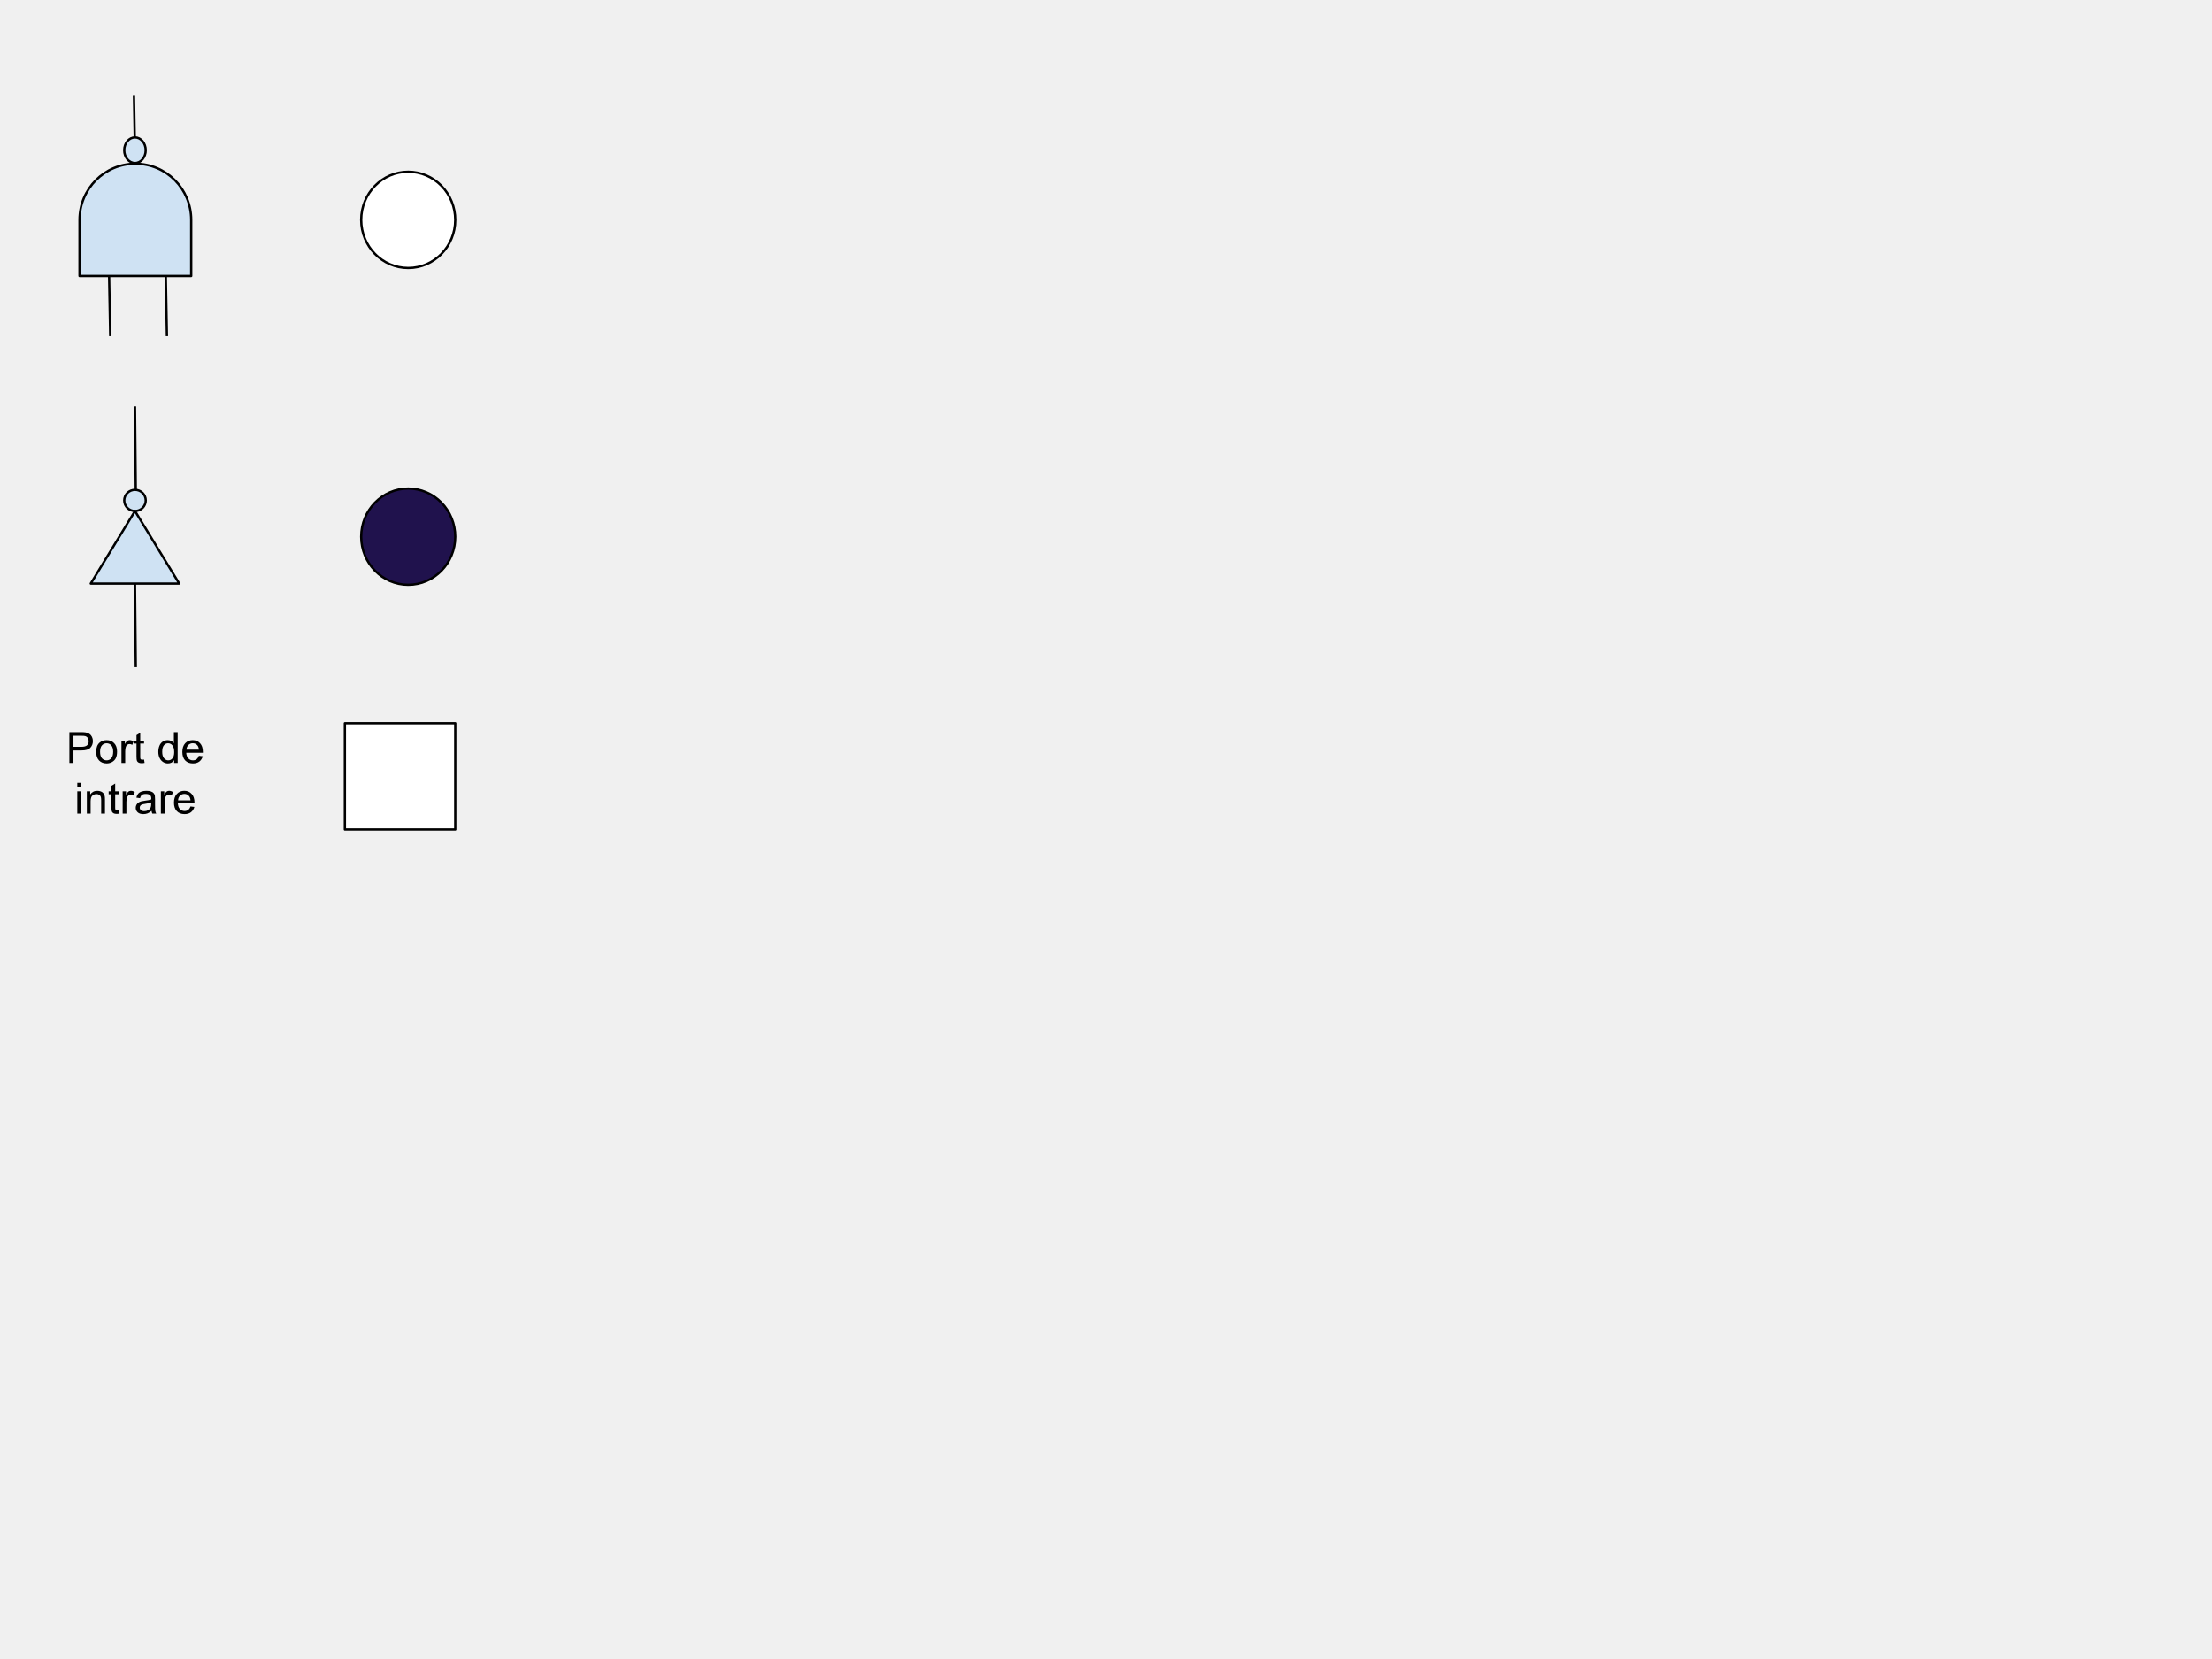
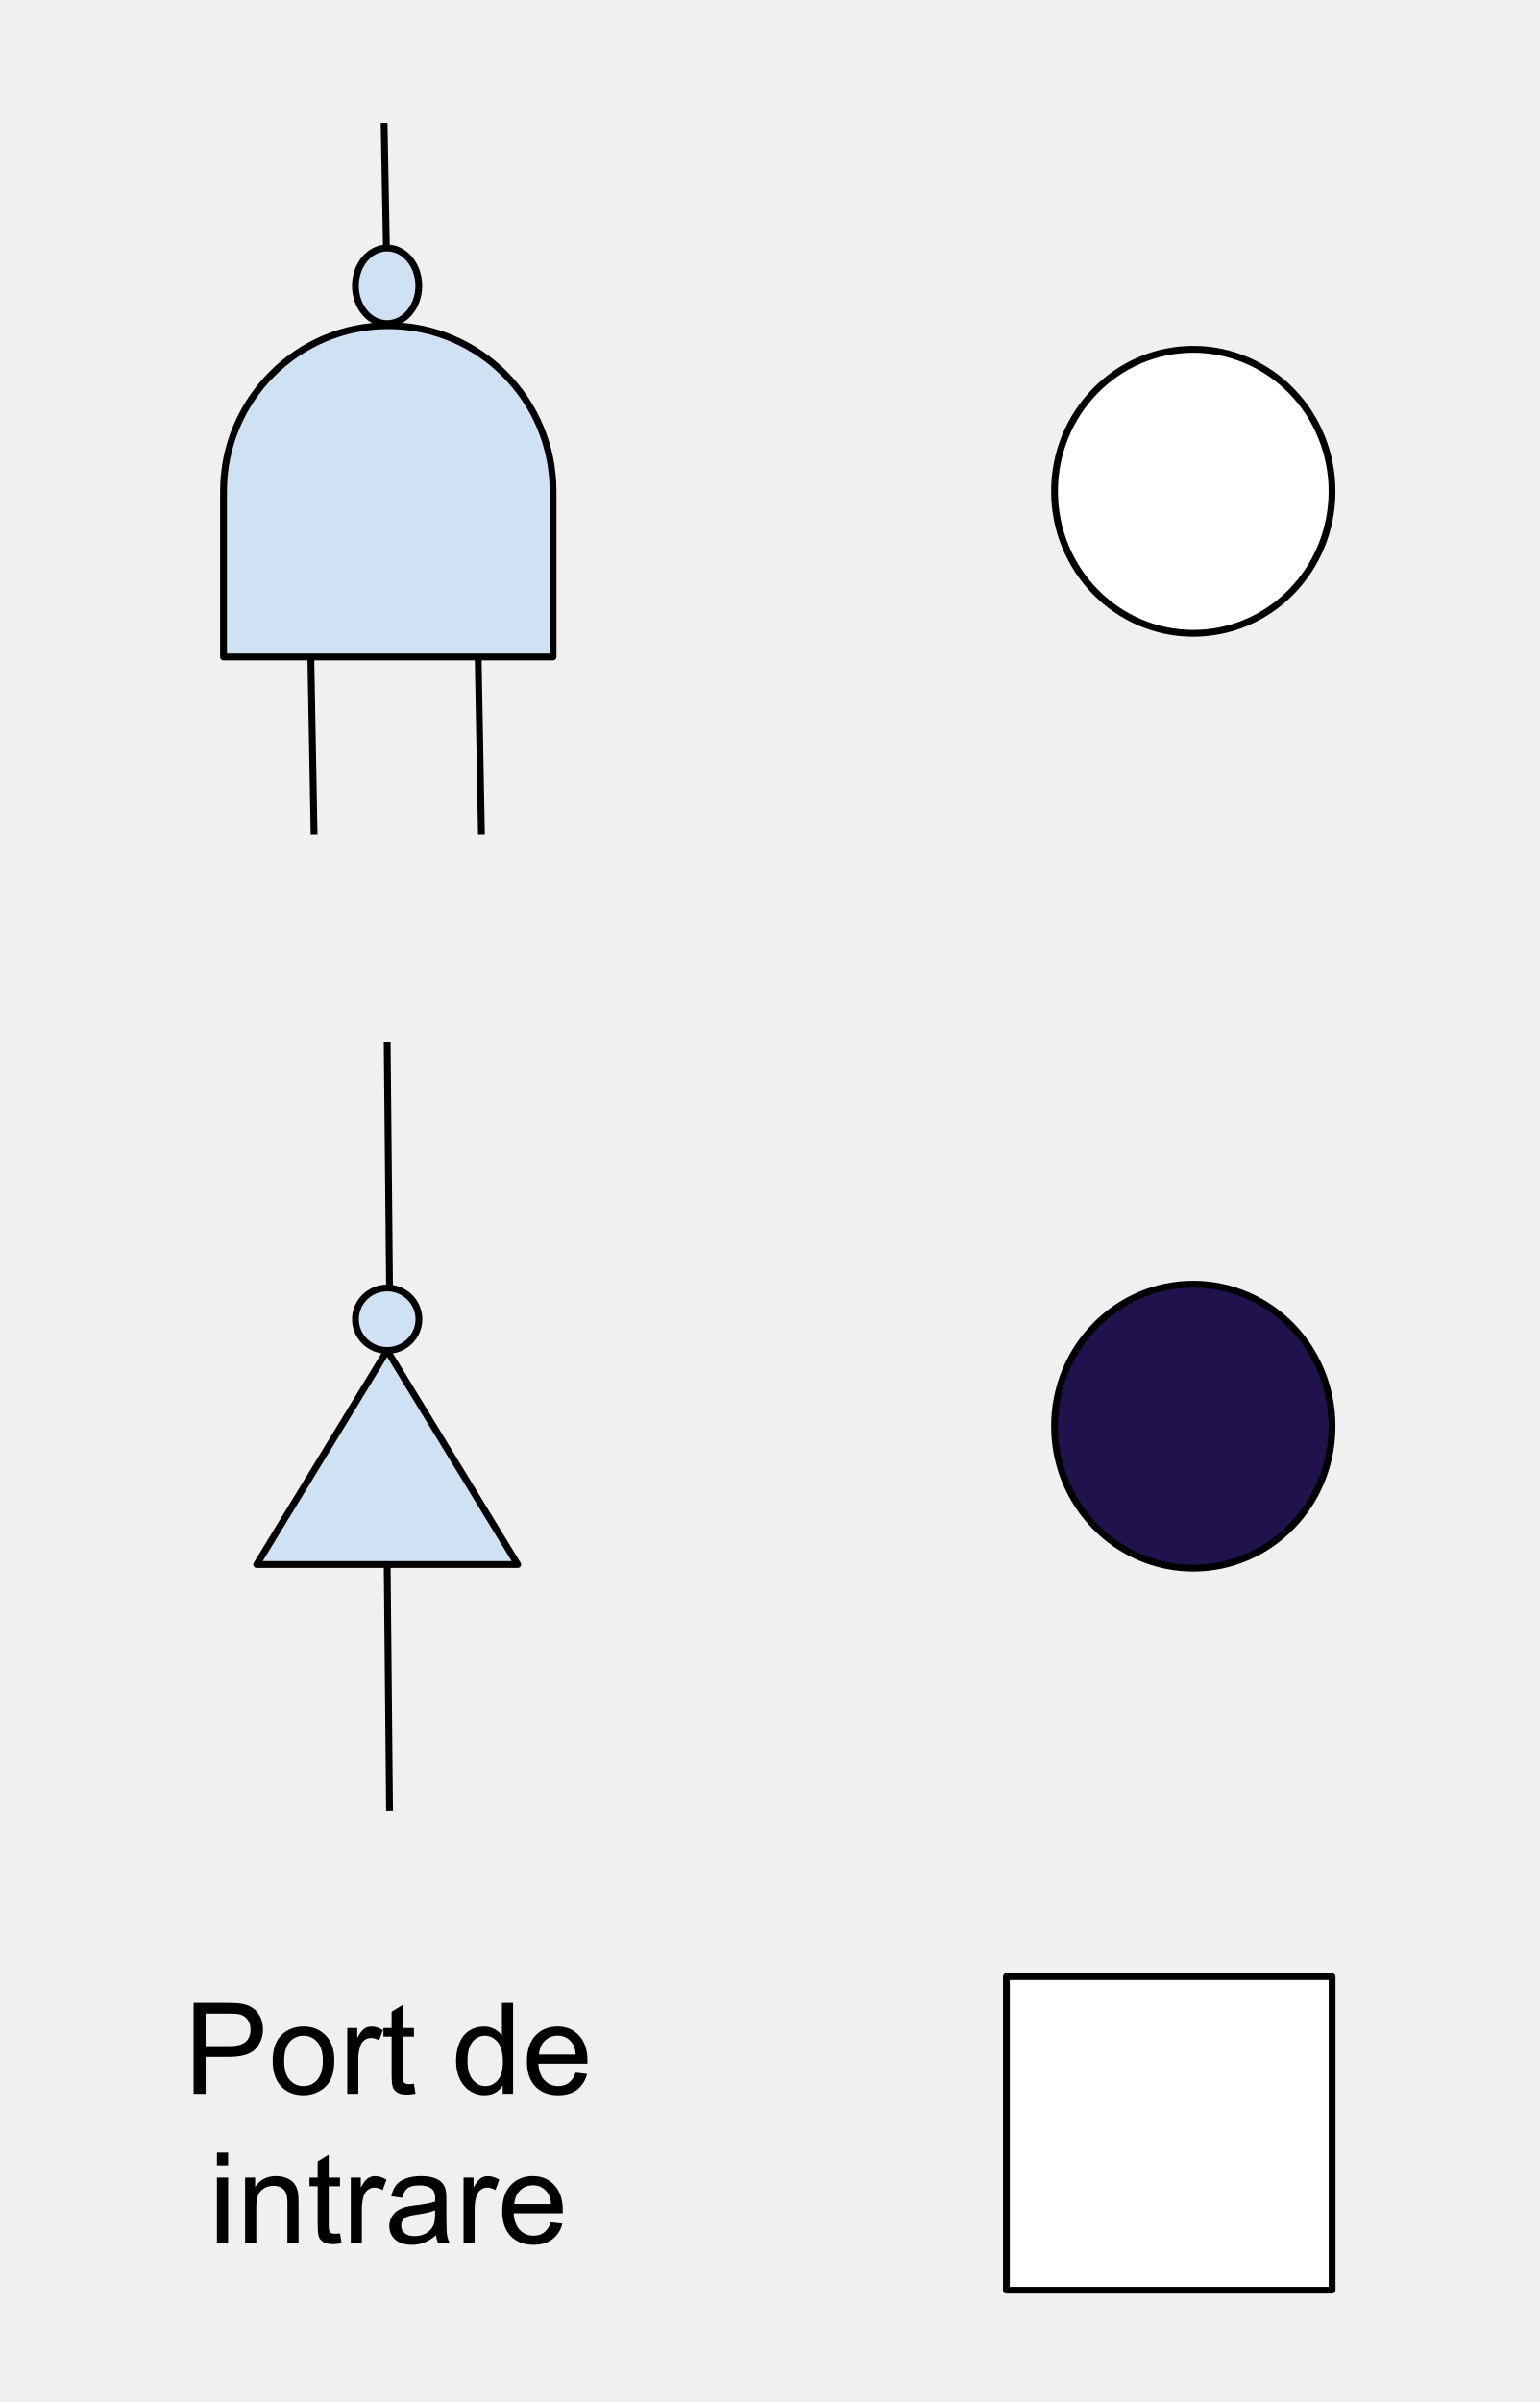
- <svg xmlns="http://www.w3.org/2000/svg" version="1.1" viewBox="0.0 0.0 960.0 720.0" fill="none" stroke="none" stroke-linecap="square" stroke-miterlimit="10">
+ <svg xmlns="http://www.w3.org/2000/svg" version="1.1" viewBox="0.0 0.0 226.383 353.276" fill="none" stroke="none" stroke-linecap="square" stroke-miterlimit="10">
  <clipPath id="p.0">
-     <path d="m0 0l960.0 0l0 720.0l-960.0 0l0 -720.0z" clip-rule="nonzero" />
+     <path d="m0 0l226.383 0l0 353.276l-226.383 0l0 -353.276z" clip-rule="nonzero" />
  </clipPath>
  <g clip-path="url(#p.0)">
-     <path fill="#000000" fill-opacity="0.0" d="m0 0l960.0 0l0 720.0l-960.0 0z" fill-rule="evenodd" />
-     <path fill="#000000" fill-opacity="0.0" d="m59.016 89.128l-0.882 -47.874" fill-rule="evenodd" />
-     <path stroke="#000000" stroke-width="1.0" stroke-linejoin="round" stroke-linecap="butt" d="m59.016 89.128l-0.882 -47.874" fill-rule="evenodd" />
-     <path fill="#20124d" d="m156.748 232.915l0 0c0 -11.533 9.138 -20.882 20.409 -20.882l0 0c5.413 0 10.604 2.2 14.432 6.116c3.828 3.916 5.978 9.228 5.978 14.766l0 0c0 11.533 -9.138 20.882 -20.409 20.882l0 0c-11.272 0 -20.409 -9.349 -20.409 -20.882z" fill-rule="evenodd" />
-     <path stroke="#000000" stroke-width="1.0" stroke-linejoin="round" stroke-linecap="butt" d="m156.748 232.915l0 0c0 -11.533 9.138 -20.882 20.409 -20.882l0 0c5.413 0 10.604 2.2 14.432 6.116c3.828 3.916 5.978 9.228 5.978 14.766l0 0c0 11.533 -9.138 20.882 -20.409 20.882l0 0c-11.272 0 -20.409 -9.349 -20.409 -20.882z" fill-rule="evenodd" />
-     <path fill="#ffffff" d="m149.669 313.875l47.906 0l0 46.11l-47.906 0z" fill-rule="evenodd" />
-     <path stroke="#000000" stroke-width="1.0" stroke-linejoin="round" stroke-linecap="butt" d="m149.669 313.875l47.906 0l0 46.11l-47.906 0z" fill-rule="evenodd" />
-     <path fill="#cfe2f3" d="m58.586 221.779l0 0c-2.578 0 -4.667 -2.057 -4.667 -4.594l0 0c0 -1.218 0.492 -2.387 1.367 -3.248c0.875 -0.861 2.062 -1.345 3.3 -1.345l0 0c2.578 0 4.667 2.057 4.667 4.594l0 0c0 2.537 -2.09 4.594 -4.667 4.594z" fill-rule="evenodd" />
-     <path stroke="#000000" stroke-width="1.0" stroke-linejoin="round" stroke-linecap="butt" d="m58.586 221.779l0 0c-2.578 0 -4.667 -2.057 -4.667 -4.594l0 0c0 -1.218 0.492 -2.387 1.367 -3.248c0.875 -0.861 2.062 -1.345 3.3 -1.345l0 0c2.578 0 4.667 2.057 4.667 4.594l0 0c0 2.537 -2.09 4.594 -4.667 4.594z" fill-rule="evenodd" />
-     <path fill="#cfe2f3" d="m39.388 253.261l19.198 -31.482l19.198 31.482z" fill-rule="evenodd" />
-     <path stroke="#000000" stroke-width="1.0" stroke-linejoin="round" stroke-linecap="butt" d="m39.388 253.261l19.198 -31.482l19.198 31.482z" fill-rule="evenodd" />
-     <path fill="#000000" fill-opacity="0.0" d="m58.934 289.516l-0.348 -36.255" fill-rule="evenodd" />
-     <path stroke="#000000" stroke-width="1.0" stroke-linejoin="round" stroke-linecap="butt" d="m58.934 289.516l-0.348 -36.255" fill-rule="evenodd" />
-     <path fill="#000000" fill-opacity="0.0" d="m58.934 212.595l-0.348 -36.243" fill-rule="evenodd" />
-     <path stroke="#000000" stroke-width="1.0" stroke-linejoin="round" stroke-linecap="butt" d="m58.934 212.595l-0.348 -36.243" fill-rule="evenodd" />
-     <path fill="#ffffff" d="m156.748 95.42l0 0c0 -11.533 9.138 -20.882 20.409 -20.882l0 0c5.413 0 10.604 2.2 14.432 6.116c3.828 3.916 5.978 9.228 5.978 14.766l0 0c0 11.533 -9.138 20.882 -20.409 20.882l0 0c-11.272 0 -20.409 -9.349 -20.409 -20.882z" fill-rule="evenodd" />
-     <path stroke="#000000" stroke-width="1.0" stroke-linejoin="round" stroke-linecap="butt" d="m156.748 95.42l0 0c0 -11.533 9.138 -20.882 20.409 -20.882l0 0c5.413 0 10.604 2.2 14.432 6.116c3.828 3.916 5.978 9.228 5.978 14.766l0 0c0 11.533 -9.138 20.882 -20.409 20.882l0 0c-11.272 0 -20.409 -9.349 -20.409 -20.882z" fill-rule="evenodd" />
-     <path fill="#cfe2f3" d="m58.574 70.753l0 0c-2.574 0 -4.661 -2.489 -4.661 -5.559l0 0c0 -3.07 2.087 -5.559 4.661 -5.559l0 0c2.574 0 4.661 2.489 4.661 5.559l0 0c0 3.07 -2.087 5.559 -4.661 5.559z" fill-rule="evenodd" />
-     <path stroke="#000000" stroke-width="1.0" stroke-linejoin="round" stroke-linecap="butt" d="m58.574 70.753l0 0c-2.574 0 -4.661 -2.489 -4.661 -5.559l0 0c0 -3.07 2.087 -5.559 4.661 -5.559l0 0c2.574 0 4.661 2.489 4.661 5.559l0 0c0 3.07 -2.087 5.559 -4.661 5.559z" fill-rule="evenodd" />
-     <path fill="#000000" fill-opacity="0.0" d="m72.449 145.889l-0.882 -47.874" fill-rule="evenodd" />
-     <path stroke="#000000" stroke-width="1.0" stroke-linejoin="round" stroke-linecap="butt" d="m72.449 145.889l-0.882 -47.874" fill-rule="evenodd" />
-     <path fill="#000000" fill-opacity="0.0" d="m47.834 145.889l-0.882 -47.874" fill-rule="evenodd" />
-     <path stroke="#000000" stroke-width="1.0" stroke-linejoin="round" stroke-linecap="butt" d="m47.834 145.889l-0.882 -47.874" fill-rule="evenodd" />
-     <path fill="#cfe2f3" d="m34.514 119.783l0 -24.362l0 0c0 -13.455 10.851 -24.362 24.236 -24.362c13.385 0 24.236 10.907 24.236 24.362l0 24.362z" fill-rule="evenodd" />
-     <path stroke="#000000" stroke-width="1.0" stroke-linejoin="round" stroke-linecap="butt" d="m34.514 119.783l0 -24.362l0 0c0 -13.455 10.851 -24.362 24.236 -24.362c13.385 0 24.236 10.907 24.236 24.362l0 24.362z" fill-rule="evenodd" />
-     <path fill="#000000" fill-opacity="0.0" d="m11.018 304.178l95.465 0l0 46.11l-95.465 0z" fill-rule="evenodd" />
-     <path fill="#000000" d="m30.113 331.098l0 -13.359l5.047 0q1.328 0 2.031 0.125q0.969 0.172 1.641 0.641q0.672 0.453 1.078 1.281q0.406 0.828 0.406 1.828q0 1.703 -1.094 2.891q-1.078 1.172 -3.922 1.172l-3.422 0l0 5.422l-1.766 0zm1.766 -7.0l3.453 0q1.719 0 2.438 -0.641q0.719 -0.641 0.719 -1.797q0 -0.844 -0.422 -1.438q-0.422 -0.594 -1.125 -0.781q-0.438 -0.125 -1.641 -0.125l-3.422 0l0 4.781zm9.865 2.156q0 -2.688 1.484 -3.969q1.25 -1.078 3.047 -1.078q2.0 0 3.266 1.312q1.266 1.297 1.266 3.609q0 1.859 -0.562 2.938q-0.562 1.062 -1.641 1.656q-1.062 0.594 -2.328 0.594q-2.031 0 -3.281 -1.297q-1.25 -1.312 -1.25 -3.766zm1.688 0q0 1.859 0.797 2.797q0.812 0.922 2.047 0.922q1.219 0 2.031 -0.922q0.812 -0.938 0.812 -2.844q0 -1.797 -0.812 -2.719q-0.812 -0.922 -2.031 -0.922q-1.234 0 -2.047 0.922q-0.797 0.906 -0.797 2.766zm9.282 4.844l0 -9.672l1.469 0l0 1.469q0.562 -1.031 1.031 -1.359q0.484 -0.328 1.062 -0.328q0.828 0 1.688 0.531l-0.562 1.516q-0.609 -0.359 -1.203 -0.359q-0.547 0 -0.969 0.328q-0.422 0.328 -0.609 0.891q-0.281 0.875 -0.281 1.922l0 5.062l-1.625 0zm9.806 -1.469l0.234 1.453q-0.688 0.141 -1.234 0.141q-0.891 0 -1.391 -0.281q-0.484 -0.281 -0.688 -0.734q-0.203 -0.469 -0.203 -1.938l0 -5.578l-1.203 0l0 -1.266l1.203 0l0 -2.391l1.625 -0.984l0 3.375l1.656 0l0 1.266l-1.656 0l0 5.672q0 0.688 0.078 0.891q0.094 0.203 0.281 0.328q0.203 0.109 0.578 0.109q0.266 0 0.719 -0.062zm13.054 1.469l0 -1.219q-0.906 1.438 -2.703 1.438q-1.156 0 -2.125 -0.641q-0.969 -0.641 -1.5 -1.781q-0.531 -1.141 -0.531 -2.625q0 -1.453 0.484 -2.625q0.484 -1.188 1.438 -1.812q0.969 -0.625 2.172 -0.625q0.875 0 1.547 0.375q0.688 0.359 1.109 0.953l0 -4.797l1.641 0l0 13.359l-1.531 0zm-5.172 -4.828q0 1.859 0.781 2.781q0.781 0.922 1.844 0.922q1.078 0 1.828 -0.875q0.75 -0.891 0.75 -2.688q0 -1.984 -0.766 -2.906q-0.766 -0.938 -1.891 -0.938q-1.078 0 -1.812 0.891q-0.734 0.891 -0.734 2.812zm15.907 1.719l1.688 0.203q-0.406 1.484 -1.484 2.312q-1.078 0.812 -2.766 0.812q-2.125 0 -3.375 -1.297q-1.234 -1.312 -1.234 -3.672q0 -2.453 1.25 -3.797q1.266 -1.344 3.266 -1.344q1.938 0 3.156 1.328q1.234 1.312 1.234 3.703q0 0.156 0 0.438l-7.219 0q0.094 1.594 0.906 2.453q0.812 0.844 2.016 0.844q0.906 0 1.547 -0.469q0.641 -0.484 1.016 -1.516zm-5.391 -2.656l5.406 0q-0.109 -1.219 -0.625 -1.828q-0.781 -0.953 -2.031 -0.953q-1.125 0 -1.906 0.766q-0.766 0.75 -0.844 2.016z" fill-rule="nonzero" />
-     <path fill="#000000" d="m33.545 341.63l0 -1.891l1.641 0l0 1.891l-1.641 0zm0 11.469l0 -9.672l1.641 0l0 9.672l-1.641 0zm4.145 0l0 -9.672l1.469 0l0 1.375q1.062 -1.594 3.078 -1.594q0.875 0 1.609 0.312q0.734 0.312 1.094 0.828q0.375 0.5 0.516 1.203q0.094 0.453 0.094 1.594l0 5.953l-1.641 0l0 -5.891q0 -1.0 -0.203 -1.484q-0.188 -0.5 -0.672 -0.797q-0.484 -0.297 -1.141 -0.297q-1.047 0 -1.812 0.672q-0.75 0.656 -0.75 2.516l0 5.281l-1.641 0zm13.954 -1.469l0.234 1.453q-0.688 0.141 -1.234 0.141q-0.891 0 -1.391 -0.281q-0.484 -0.281 -0.688 -0.734q-0.203 -0.469 -0.203 -1.938l0 -5.578l-1.203 0l0 -1.266l1.203 0l0 -2.391l1.625 -0.984l0 3.375l1.656 0l0 1.266l-1.656 0l0 5.672q0 0.688 0.078 0.891q0.094 0.203 0.281 0.328q0.203 0.109 0.578 0.109q0.266 0 0.719 -0.062zm1.59 1.469l0 -9.672l1.469 0l0 1.469q0.562 -1.031 1.031 -1.359q0.484 -0.328 1.062 -0.328q0.828 0 1.688 0.531l-0.562 1.516q-0.609 -0.359 -1.203 -0.359q-0.547 0 -0.969 0.328q-0.422 0.328 -0.609 0.891q-0.281 0.875 -0.281 1.922l0 5.062l-1.625 0zm12.541 -1.188q-0.922 0.766 -1.766 1.094q-0.828 0.312 -1.797 0.312q-1.594 0 -2.453 -0.781q-0.859 -0.781 -0.859 -1.984q0 -0.719 0.328 -1.297q0.328 -0.594 0.844 -0.938q0.531 -0.359 1.188 -0.547q0.469 -0.125 1.453 -0.25q1.984 -0.234 2.922 -0.562q0.016 -0.344 0.016 -0.422q0 -1.0 -0.469 -1.422q-0.625 -0.547 -1.875 -0.547q-1.156 0 -1.703 0.406q-0.547 0.406 -0.812 1.422l-1.609 -0.219q0.219 -1.016 0.719 -1.641q0.5 -0.641 1.453 -0.984q0.953 -0.344 2.188 -0.344q1.25 0 2.016 0.297q0.781 0.281 1.141 0.734q0.375 0.438 0.516 1.109q0.078 0.422 0.078 1.516l0 2.188q0 2.281 0.109 2.891q0.109 0.594 0.406 1.156l-1.703 0q-0.266 -0.516 -0.328 -1.188zm-0.141 -3.672q-0.891 0.375 -2.672 0.625q-1.016 0.141 -1.438 0.328q-0.422 0.188 -0.656 0.531q-0.219 0.344 -0.219 0.781q0 0.656 0.5 1.094q0.5 0.438 1.453 0.438q0.938 0 1.672 -0.406q0.75 -0.422 1.094 -1.141q0.266 -0.562 0.266 -1.641l0 -0.609zm4.188 4.859l0 -9.672l1.469 0l0 1.469q0.562 -1.031 1.031 -1.359q0.484 -0.328 1.062 -0.328q0.828 0 1.688 0.531l-0.562 1.516q-0.609 -0.359 -1.203 -0.359q-0.547 0 -0.969 0.328q-0.422 0.328 -0.609 0.891q-0.281 0.875 -0.281 1.922l0 5.062l-1.625 0zm12.853 -3.109l1.688 0.203q-0.406 1.484 -1.484 2.312q-1.078 0.812 -2.766 0.812q-2.125 0 -3.375 -1.297q-1.234 -1.312 -1.234 -3.672q0 -2.453 1.25 -3.797q1.266 -1.344 3.266 -1.344q1.938 0 3.156 1.328q1.234 1.312 1.234 3.703q0 0.156 0 0.438l-7.219 0q0.094 1.594 0.906 2.453q0.812 0.844 2.016 0.844q0.906 0 1.547 -0.469q0.641 -0.484 1.016 -1.516zm-5.391 -2.656l5.406 0q-0.109 -1.219 -0.625 -1.828q-0.781 -0.953 -2.031 -0.953q-1.125 0 -1.906 0.766q-0.766 0.75 -0.844 2.016z" fill-rule="nonzero" />
+     <path fill="#000000" fill-opacity="0.0" d="m0 0l226.383 0l0 353.276l-226.383 0z" fill-rule="evenodd" />
+     <path fill="#000000" fill-opacity="0.0" d="m57.381 65.968l-0.882 -47.874" fill-rule="evenodd" />
+     <path stroke="#000000" stroke-width="1.0" stroke-linejoin="round" stroke-linecap="butt" d="m57.381 65.968l-0.882 -47.874" fill-rule="evenodd" />
+     <path fill="#20124d" d="m155.113 209.755l0 0c0 -11.533 9.138 -20.882 20.409 -20.882l0 0c5.413 0 10.604 2.2 14.432 6.116c3.828 3.916 5.978 9.228 5.978 14.766l0 0c0 11.533 -9.138 20.882 -20.409 20.882l0 0c-11.272 0 -20.409 -9.349 -20.409 -20.882z" fill-rule="evenodd" />
+     <path stroke="#000000" stroke-width="1.0" stroke-linejoin="round" stroke-linecap="butt" d="m155.113 209.755l0 0c0 -11.533 9.138 -20.882 20.409 -20.882l0 0c5.413 0 10.604 2.2 14.432 6.116c3.828 3.916 5.978 9.228 5.978 14.766l0 0c0 11.533 -9.138 20.882 -20.409 20.882l0 0c-11.272 0 -20.409 -9.349 -20.409 -20.882z" fill-rule="evenodd" />
+     <path fill="#ffffff" d="m148.034 290.715l47.906 0l0 46.11l-47.906 0z" fill-rule="evenodd" />
+     <path stroke="#000000" stroke-width="1.0" stroke-linejoin="round" stroke-linecap="butt" d="m148.034 290.715l47.906 0l0 46.11l-47.906 0z" fill-rule="evenodd" />
+     <path fill="#cfe2f3" d="m56.951 198.619l0 0c-2.578 0 -4.667 -2.057 -4.667 -4.594l0 0c0 -1.218 0.492 -2.387 1.367 -3.248c0.875 -0.861 2.062 -1.345 3.3 -1.345l0 0c2.578 0 4.667 2.057 4.667 4.594l0 0c0 2.537 -2.09 4.594 -4.667 4.594z" fill-rule="evenodd" />
+     <path stroke="#000000" stroke-width="1.0" stroke-linejoin="round" stroke-linecap="butt" d="m56.951 198.619l0 0c-2.578 0 -4.667 -2.057 -4.667 -4.594l0 0c0 -1.218 0.492 -2.387 1.367 -3.248c0.875 -0.861 2.062 -1.345 3.3 -1.345l0 0c2.578 0 4.667 2.057 4.667 4.594l0 0c0 2.537 -2.09 4.594 -4.667 4.594z" fill-rule="evenodd" />
+     <path fill="#cfe2f3" d="m37.753 230.101l19.198 -31.482l19.198 31.482z" fill-rule="evenodd" />
+     <path stroke="#000000" stroke-width="1.0" stroke-linejoin="round" stroke-linecap="butt" d="m37.753 230.101l19.198 -31.482l19.198 31.482z" fill-rule="evenodd" />
+     <path fill="#000000" fill-opacity="0.0" d="m57.299 266.356l-0.348 -36.255" fill-rule="evenodd" />
+     <path stroke="#000000" stroke-width="1.0" stroke-linejoin="round" stroke-linecap="butt" d="m57.299 266.356l-0.348 -36.255" fill-rule="evenodd" />
+     <path fill="#000000" fill-opacity="0.0" d="m57.299 189.435l-0.348 -36.243" fill-rule="evenodd" />
+     <path stroke="#000000" stroke-width="1.0" stroke-linejoin="round" stroke-linecap="butt" d="m57.299 189.435l-0.348 -36.243" fill-rule="evenodd" />
+     <path fill="#ffffff" d="m155.113 72.26l0 0c0 -11.533 9.138 -20.882 20.409 -20.882l0 0c5.413 0 10.604 2.2 14.432 6.116c3.828 3.916 5.978 9.228 5.978 14.766l0 0c0 11.533 -9.138 20.882 -20.409 20.882l0 0c-11.272 0 -20.409 -9.349 -20.409 -20.882z" fill-rule="evenodd" />
+     <path stroke="#000000" stroke-width="1.0" stroke-linejoin="round" stroke-linecap="butt" d="m155.113 72.26l0 0c0 -11.533 9.138 -20.882 20.409 -20.882l0 0c5.413 0 10.604 2.2 14.432 6.116c3.828 3.916 5.978 9.228 5.978 14.766l0 0c0 11.533 -9.138 20.882 -20.409 20.882l0 0c-11.272 0 -20.409 -9.349 -20.409 -20.882z" fill-rule="evenodd" />
+     <path fill="#cfe2f3" d="m56.939 47.593l0 0c-2.574 0 -4.661 -2.489 -4.661 -5.559l0 0c0 -3.07 2.087 -5.559 4.661 -5.559l0 0c2.574 0 4.661 2.489 4.661 5.559l0 0c0 3.07 -2.087 5.559 -4.661 5.559z" fill-rule="evenodd" />
+     <path stroke="#000000" stroke-width="1.0" stroke-linejoin="round" stroke-linecap="butt" d="m56.939 47.593l0 0c-2.574 0 -4.661 -2.489 -4.661 -5.559l0 0c0 -3.07 2.087 -5.559 4.661 -5.559l0 0c2.574 0 4.661 2.489 4.661 5.559l0 0c0 3.07 -2.087 5.559 -4.661 5.559z" fill-rule="evenodd" />
+     <path fill="#000000" fill-opacity="0.0" d="m70.814 122.729l-0.882 -47.874" fill-rule="evenodd" />
+     <path stroke="#000000" stroke-width="1.0" stroke-linejoin="round" stroke-linecap="butt" d="m70.814 122.729l-0.882 -47.874" fill-rule="evenodd" />
+     <path fill="#000000" fill-opacity="0.0" d="m46.199 122.729l-0.882 -47.874" fill-rule="evenodd" />
+     <path stroke="#000000" stroke-width="1.0" stroke-linejoin="round" stroke-linecap="butt" d="m46.199 122.729l-0.882 -47.874" fill-rule="evenodd" />
+     <path fill="#cfe2f3" d="m32.879 96.623l0 -24.362l0 0c0 -13.455 10.851 -24.362 24.236 -24.362c13.385 0 24.236 10.907 24.236 24.362l0 24.362z" fill-rule="evenodd" />
+     <path stroke="#000000" stroke-width="1.0" stroke-linejoin="round" stroke-linecap="butt" d="m32.879 96.623l0 -24.362l0 0c0 -13.455 10.851 -24.362 24.236 -24.362c13.385 0 24.236 10.907 24.236 24.362l0 24.362z" fill-rule="evenodd" />
+     <path fill="#000000" fill-opacity="0.0" d="m9.383 281.018l95.465 0l0 46.11l-95.465 0z" fill-rule="evenodd" />
+     <path fill="#000000" d="m28.478 307.938l0 -13.359l5.047 0q1.328 0 2.031 0.125q0.969 0.172 1.641 0.641q0.672 0.453 1.078 1.281q0.406 0.828 0.406 1.828q0 1.703 -1.094 2.891q-1.078 1.172 -3.922 1.172l-3.422 0l0 5.422l-1.766 0zm1.766 -7.0l3.453 0q1.719 0 2.438 -0.641q0.719 -0.641 0.719 -1.797q0 -0.844 -0.422 -1.438q-0.422 -0.594 -1.125 -0.781q-0.438 -0.125 -1.641 -0.125l-3.422 0l0 4.781zm9.865 2.156q0 -2.688 1.484 -3.969q1.25 -1.078 3.047 -1.078q2.0 0 3.266 1.312q1.266 1.297 1.266 3.609q0 1.859 -0.562 2.938q-0.562 1.062 -1.641 1.656q-1.062 0.594 -2.328 0.594q-2.031 0 -3.281 -1.297q-1.25 -1.312 -1.25 -3.766zm1.688 0q0 1.859 0.797 2.797q0.812 0.922 2.047 0.922q1.219 0 2.031 -0.922q0.812 -0.938 0.812 -2.844q0 -1.797 -0.812 -2.719q-0.812 -0.922 -2.031 -0.922q-1.234 0 -2.047 0.922q-0.797 0.906 -0.797 2.766zm9.282 4.844l0 -9.672l1.469 0l0 1.469q0.562 -1.031 1.031 -1.359q0.484 -0.328 1.062 -0.328q0.828 0 1.688 0.531l-0.562 1.516q-0.609 -0.359 -1.203 -0.359q-0.547 0 -0.969 0.328q-0.422 0.328 -0.609 0.891q-0.281 0.875 -0.281 1.922l0 5.062l-1.625 0zm9.806 -1.469l0.234 1.453q-0.688 0.141 -1.234 0.141q-0.891 0 -1.391 -0.281q-0.484 -0.281 -0.688 -0.734q-0.203 -0.469 -0.203 -1.938l0 -5.578l-1.203 0l0 -1.266l1.203 0l0 -2.391l1.625 -0.984l0 3.375l1.656 0l0 1.266l-1.656 0l0 5.672q0 0.688 0.078 0.891q0.094 0.203 0.281 0.328q0.203 0.109 0.578 0.109q0.266 0 0.719 -0.062zm13.054 1.469l0 -1.219q-0.906 1.438 -2.703 1.438q-1.156 0 -2.125 -0.641q-0.969 -0.641 -1.5 -1.781q-0.531 -1.141 -0.531 -2.625q0 -1.453 0.484 -2.625q0.484 -1.188 1.438 -1.812q0.969 -0.625 2.172 -0.625q0.875 0 1.547 0.375q0.688 0.359 1.109 0.953l0 -4.797l1.641 0l0 13.359l-1.531 0zm-5.172 -4.828q0 1.859 0.781 2.781q0.781 0.922 1.844 0.922q1.078 0 1.828 -0.875q0.75 -0.891 0.75 -2.688q0 -1.984 -0.766 -2.906q-0.766 -0.938 -1.891 -0.938q-1.078 0 -1.812 0.891q-0.734 0.891 -0.734 2.812zm15.907 1.719l1.688 0.203q-0.406 1.484 -1.484 2.312q-1.078 0.812 -2.766 0.812q-2.125 0 -3.375 -1.297q-1.234 -1.312 -1.234 -3.672q0 -2.453 1.25 -3.797q1.266 -1.344 3.266 -1.344q1.938 0 3.156 1.328q1.234 1.312 1.234 3.703q0 0.156 0 0.438l-7.219 0q0.094 1.594 0.906 2.453q0.812 0.844 2.016 0.844q0.906 0 1.547 -0.469q0.641 -0.484 1.016 -1.516zm-5.391 -2.656l5.406 0q-0.109 -1.219 -0.625 -1.828q-0.781 -0.953 -2.031 -0.953q-1.125 0 -1.906 0.766q-0.766 0.75 -0.844 2.016z" fill-rule="nonzero" />
+     <path fill="#000000" d="m31.91 318.47l0 -1.891l1.641 0l0 1.891l-1.641 0zm0 11.469l0 -9.672l1.641 0l0 9.672l-1.641 0zm4.145 0l0 -9.672l1.469 0l0 1.375q1.062 -1.594 3.078 -1.594q0.875 0 1.609 0.312q0.734 0.312 1.094 0.828q0.375 0.5 0.516 1.203q0.094 0.453 0.094 1.594l0 5.953l-1.641 0l0 -5.891q0 -1.0 -0.203 -1.484q-0.188 -0.5 -0.672 -0.797q-0.484 -0.297 -1.141 -0.297q-1.047 0 -1.812 0.672q-0.75 0.656 -0.75 2.516l0 5.281l-1.641 0zm13.954 -1.469l0.234 1.453q-0.688 0.141 -1.234 0.141q-0.891 0 -1.391 -0.281q-0.484 -0.281 -0.688 -0.734q-0.203 -0.469 -0.203 -1.938l0 -5.578l-1.203 0l0 -1.266l1.203 0l0 -2.391l1.625 -0.984l0 3.375l1.656 0l0 1.266l-1.656 0l0 5.672q0 0.688 0.078 0.891q0.094 0.203 0.281 0.328q0.203 0.109 0.578 0.109q0.266 0 0.719 -0.062zm1.59 1.469l0 -9.672l1.469 0l0 1.469q0.562 -1.031 1.031 -1.359q0.484 -0.328 1.062 -0.328q0.828 0 1.688 0.531l-0.562 1.516q-0.609 -0.359 -1.203 -0.359q-0.547 0 -0.969 0.328q-0.422 0.328 -0.609 0.891q-0.281 0.875 -0.281 1.922l0 5.062l-1.625 0zm12.541 -1.188q-0.922 0.766 -1.766 1.094q-0.828 0.312 -1.797 0.312q-1.594 0 -2.453 -0.781q-0.859 -0.781 -0.859 -1.984q0 -0.719 0.328 -1.297q0.328 -0.594 0.844 -0.938q0.531 -0.359 1.188 -0.547q0.469 -0.125 1.453 -0.25q1.984 -0.234 2.922 -0.562q0.016 -0.344 0.016 -0.422q0 -1.0 -0.469 -1.422q-0.625 -0.547 -1.875 -0.547q-1.156 0 -1.703 0.406q-0.547 0.406 -0.812 1.422l-1.609 -0.219q0.219 -1.016 0.719 -1.641q0.5 -0.641 1.453 -0.984q0.953 -0.344 2.188 -0.344q1.25 0 2.016 0.297q0.781 0.281 1.141 0.734q0.375 0.438 0.516 1.109q0.078 0.422 0.078 1.516l0 2.188q0 2.281 0.109 2.891q0.109 0.594 0.406 1.156l-1.703 0q-0.266 -0.516 -0.328 -1.188zm-0.141 -3.672q-0.891 0.375 -2.672 0.625q-1.016 0.141 -1.438 0.328q-0.422 0.188 -0.656 0.531q-0.219 0.344 -0.219 0.781q0 0.656 0.5 1.094q0.5 0.438 1.453 0.438q0.938 0 1.672 -0.406q0.75 -0.422 1.094 -1.141q0.266 -0.562 0.266 -1.641l0 -0.609zm4.188 4.859l0 -9.672l1.469 0l0 1.469q0.562 -1.031 1.031 -1.359q0.484 -0.328 1.062 -0.328q0.828 0 1.688 0.531l-0.562 1.516q-0.609 -0.359 -1.203 -0.359q-0.547 0 -0.969 0.328q-0.422 0.328 -0.609 0.891q-0.281 0.875 -0.281 1.922l0 5.062l-1.625 0zm12.853 -3.109l1.688 0.203q-0.406 1.484 -1.484 2.312q-1.078 0.812 -2.766 0.812q-2.125 0 -3.375 -1.297q-1.234 -1.312 -1.234 -3.672q0 -2.453 1.25 -3.797q1.266 -1.344 3.266 -1.344q1.938 0 3.156 1.328q1.234 1.312 1.234 3.703q0 0.156 0 0.438l-7.219 0q0.094 1.594 0.906 2.453q0.812 0.844 2.016 0.844q0.906 0 1.547 -0.469q0.641 -0.484 1.016 -1.516zm-5.391 -2.656l5.406 0q-0.109 -1.219 -0.625 -1.828q-0.781 -0.953 -2.031 -0.953q-1.125 0 -1.906 0.766q-0.766 0.75 -0.844 2.016z" fill-rule="nonzero" />
  </g>
</svg>
